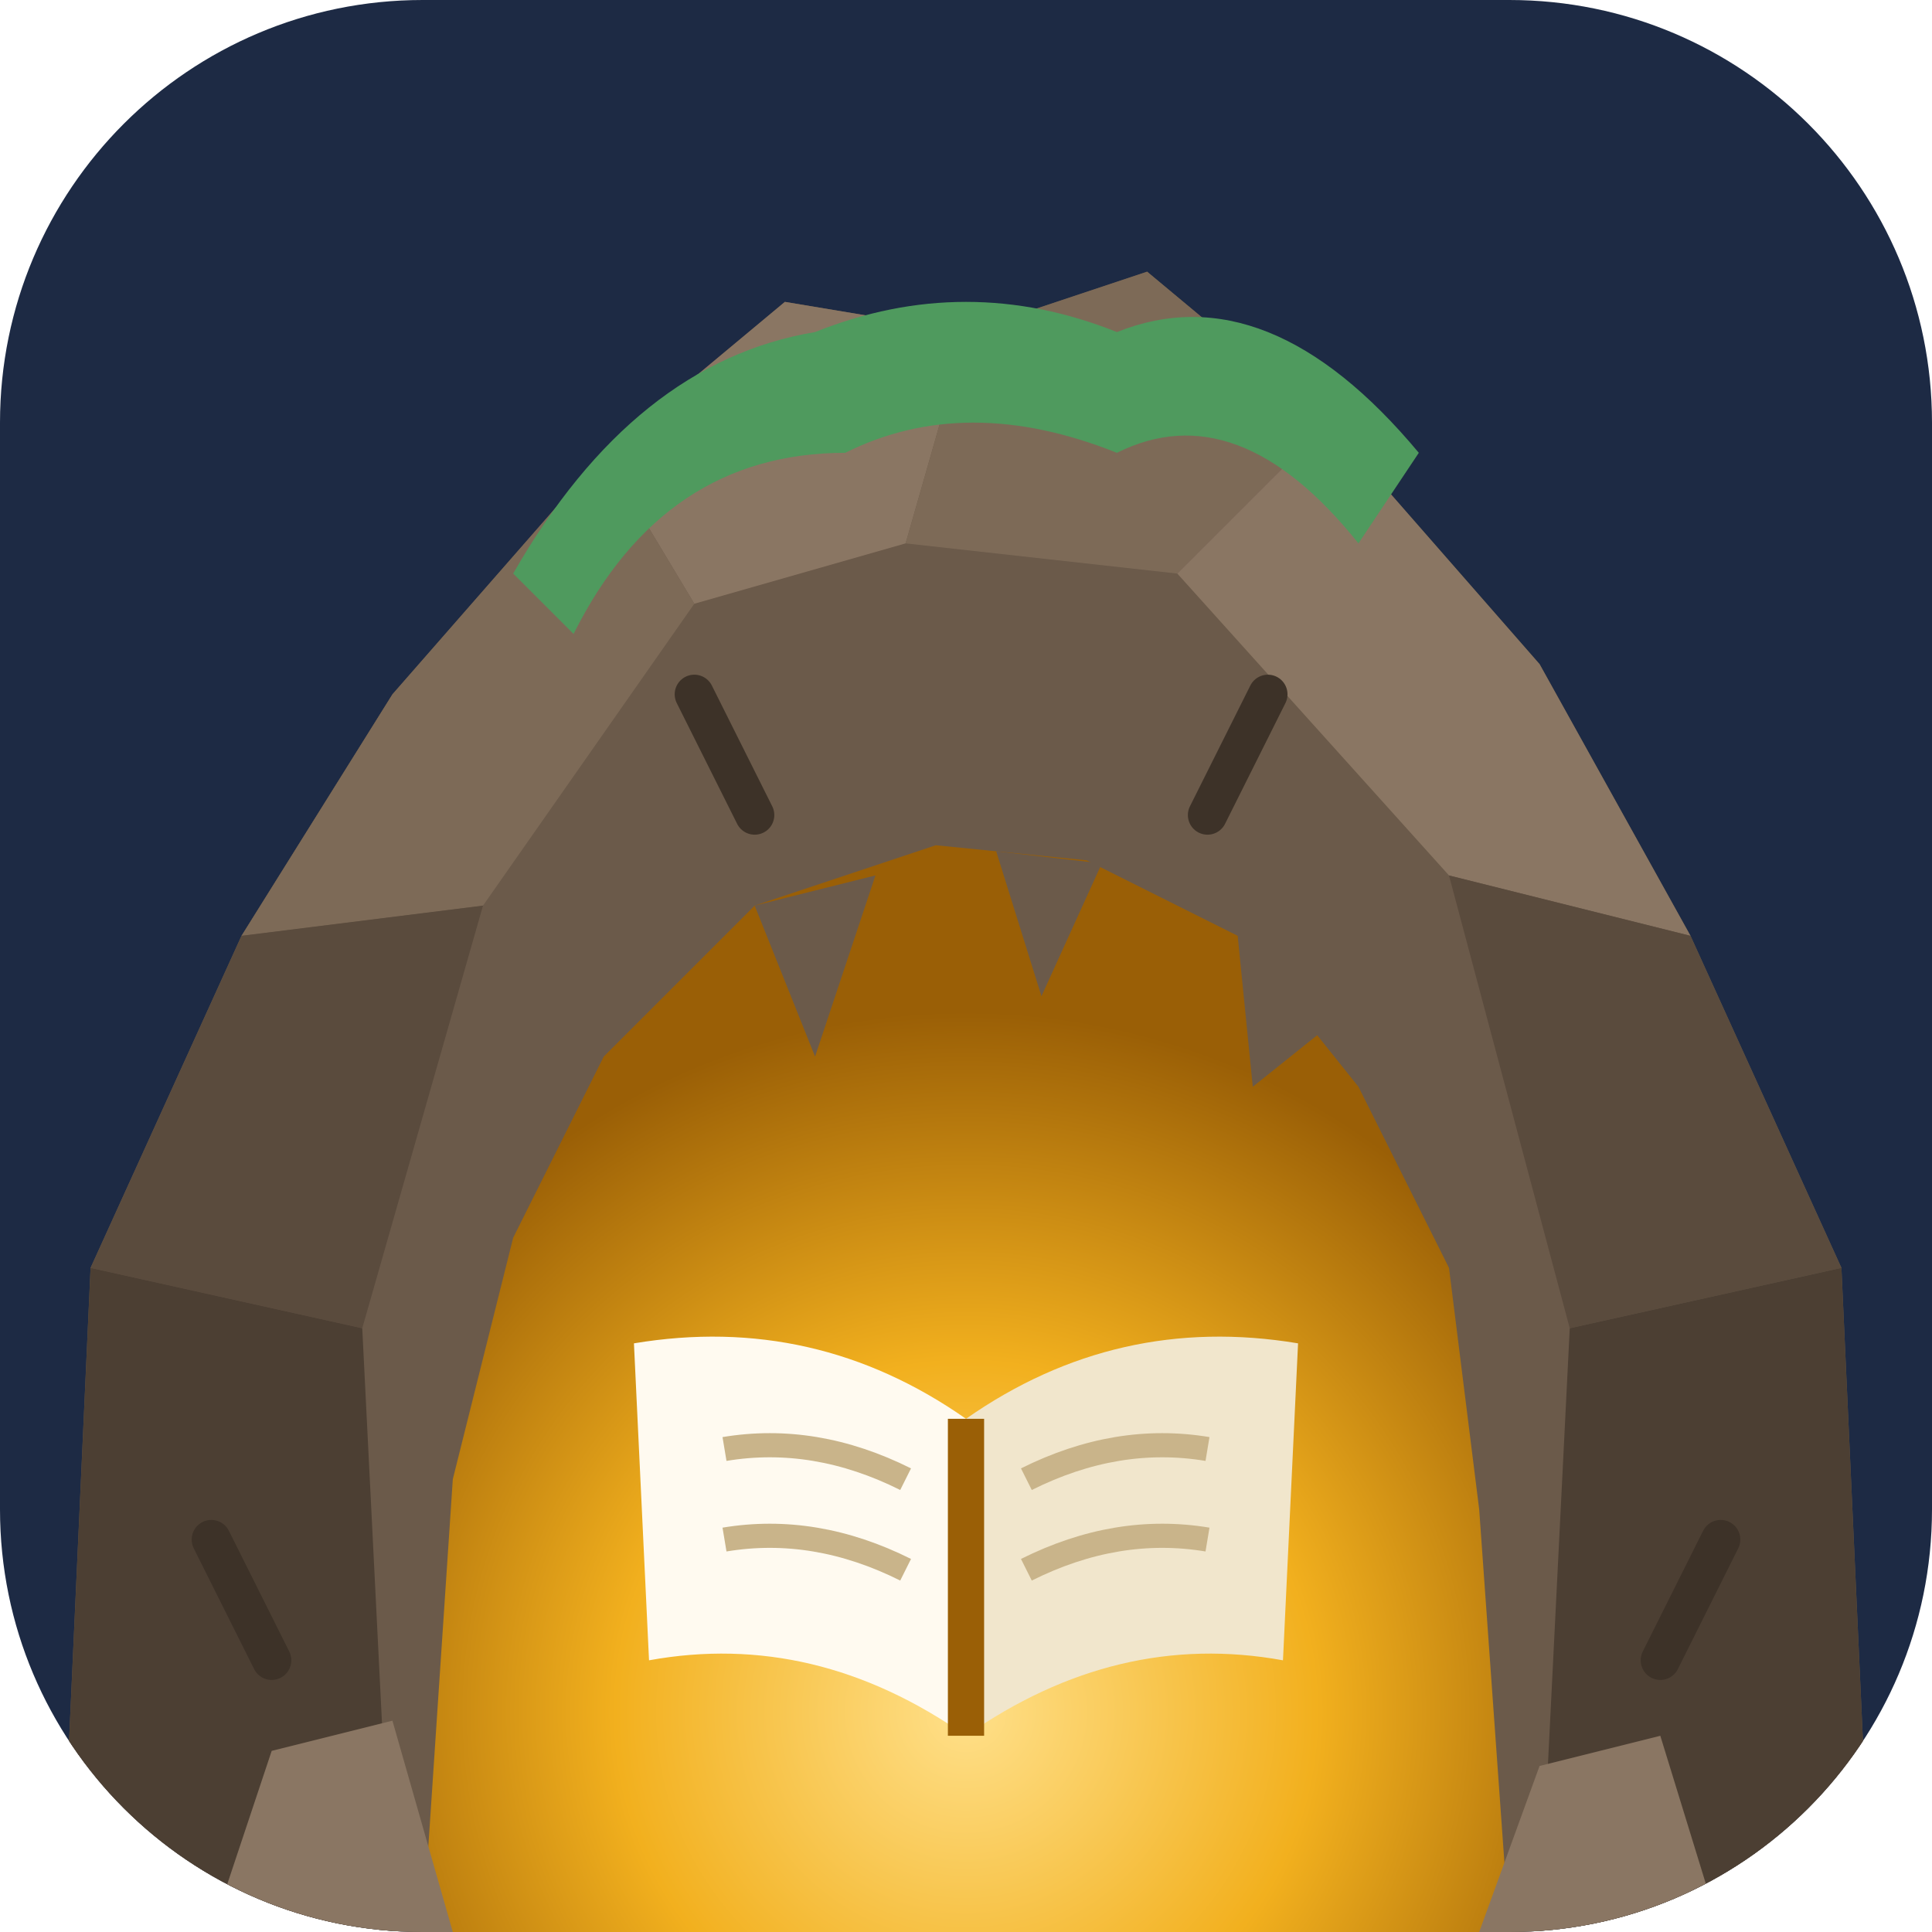
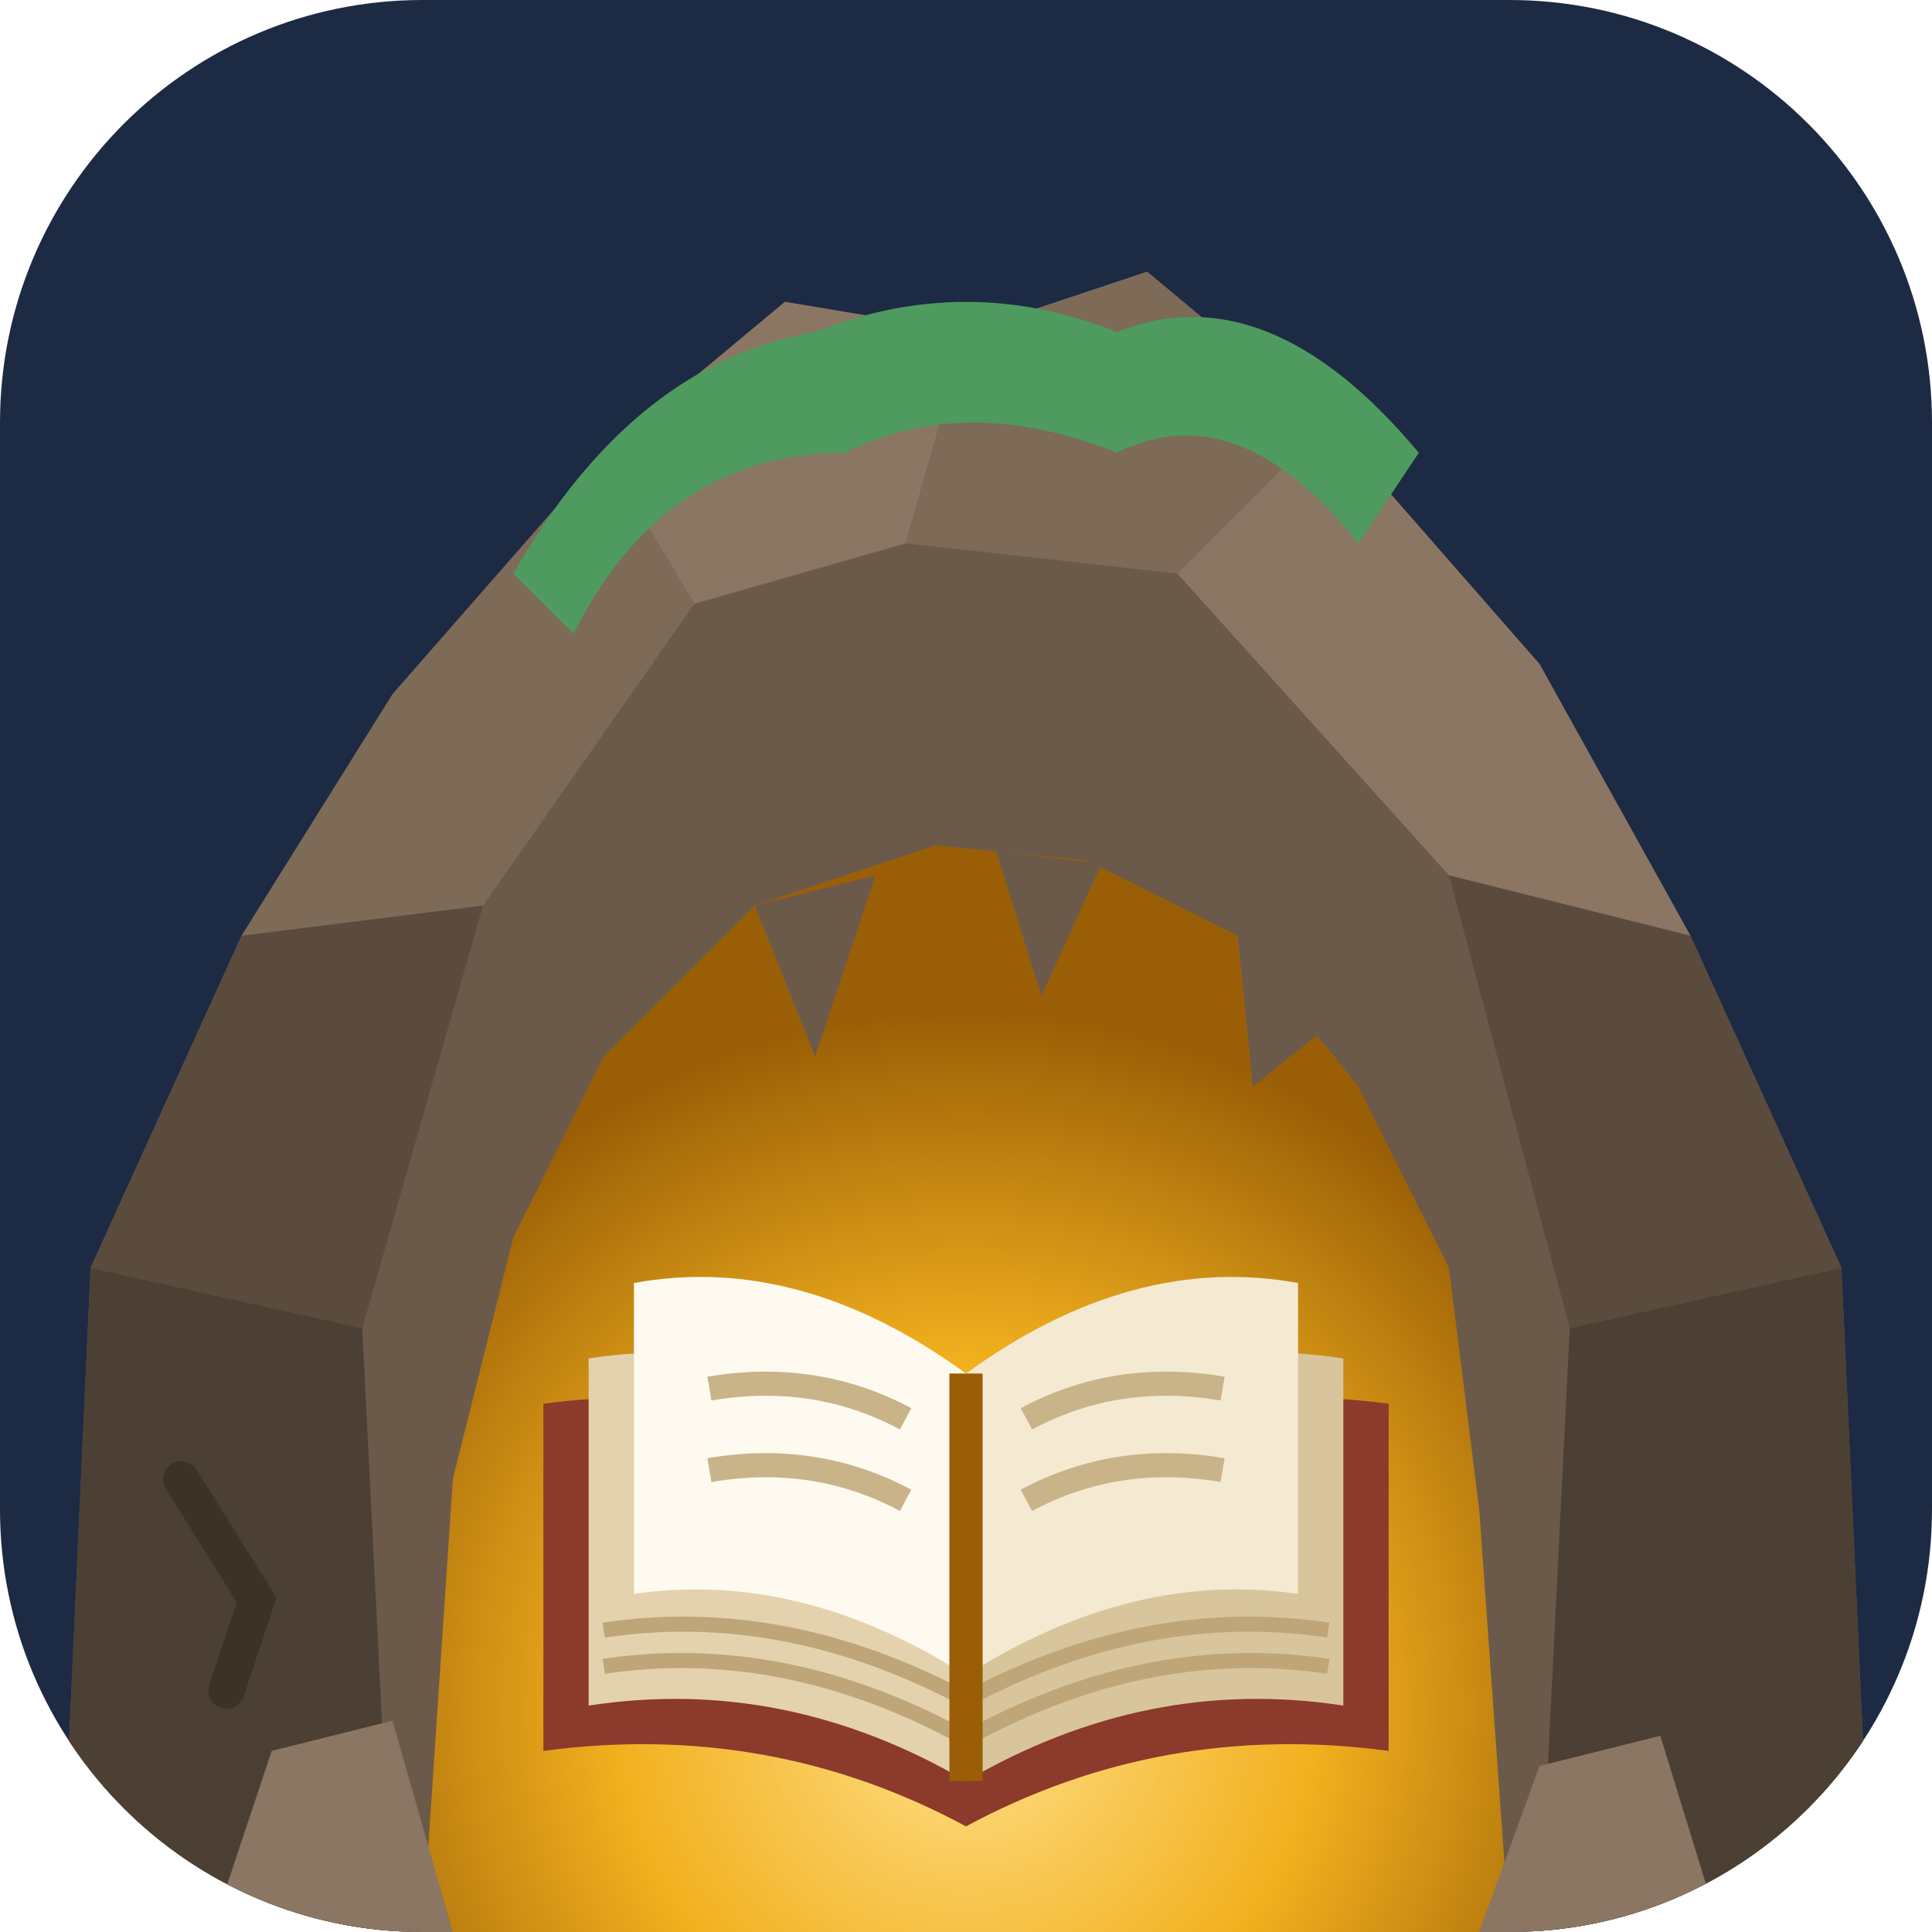
<svg xmlns="http://www.w3.org/2000/svg" viewBox="0 0 64 64">
  <defs>
    <clipPath id="r">
      <rect width="64" height="64" rx="14" />
    </clipPath>
    <radialGradient id="g" cx="50%" cy="80%" r="65%">
      <stop offset="0" stop-color="#ffe08a" />
      <stop offset=".5" stop-color="#f2b01e" />
      <stop offset="1" stop-color="#9a5f06" />
    </radialGradient>
  </defs>
  <rect width="64" height="64" rx="14" fill="#1d2a44" />
  <g clip-path="url(#r)">
    <path d="M2 64 L3 42 L8 31 L13 23 L20 15 L26 10 L32 11 L38 9 L44 14 L51 22 L56 31 L61 42 L62 64 Z" fill="#6b5a4a" />
    <path d="M20 15 L26 10 L32 11 L30 18 L23 20 Z" fill="#8a7663" />
    <path d="M32 11 L38 9 L44 14 L39 19 L30 18 Z" fill="#7d6a57" />
    <path d="M44 14 L51 22 L56 31 L48 29 L39 19 Z" fill="#8a7663" />
    <path d="M13 23 L20 15 L23 20 L16 30 L8 31 Z" fill="#7d6a57" />
    <path d="M3 42 L8 31 L16 30 L12 44 Z" fill="#5a4b3d" />
    <path d="M56 31 L61 42 L52 44 L48 29 Z" fill="#5a4b3d" />
    <path d="M2 64 L3 42 L12 44 L13 64 Z" fill="#4c3f33" />
    <path d="M62 64 L61 42 L52 44 L51 64 Z" fill="#4c3f33" />
    <path d="M17 19 Q21 12 27 11 Q32 9 37 11 Q42 9 47 15 L45 18 Q41 13 37 15 Q32 13 28 15 Q22 15 19 21 Z" fill="#4f9a5e" />
-     <path d="M23 23 L25 27 M42 23 L40 27 M7 51 L9 55 M57 51 L55 55" stroke="#3d3228" stroke-width="1.3" stroke-linecap="round" />
+     <path d="M6 49 L8.5 53 L7.5 56" stroke="#3d3228" stroke-width="1.2" fill="none" stroke-linecap="round" />
    <path d="M14 64 L15 49 L17 41 L20 35 L25 30 L31 28 L36 28.5 L41 31 L45 36 L48 42 L49 50 L50 64 Z" fill="url(#g)" />
    <path d="M25 30 L27 35 L29 29 Z M33 28.2 L34.5 33 L36.5 28.6 Z M41 31 L41.5 36 L44 34 Z" fill="#6b5a4a" />
-     <path d="M32 47 Q27 43.5 21 44.5 L21.5 55 Q27 54 32 57.5 Z" fill="#fffaf0" />
-     <path d="M32 47 Q37 43.5 43 44.5 L42.5 55 Q37 54 32 57.5 Z" fill="#f1e6cc" />
-     <path d="M32 47 L32 57.5" stroke="#9a5f06" stroke-width="1.2" />
-     <path d="M24 48 Q27 47.5 30 49 M24 51 Q27 50.5 30 52 M34 49 Q37 47.5 40 48 M34 52 Q37 50.5 40 51" stroke="#c9b48a" stroke-width=".8" fill="none" />
+     <path d="M32 49.5 Q25.5 45.5 18 46.5 L18 58 Q25.5 57 32 60.5 Q38.5 57 46 58 L46 46.5 Q38.5 45.5 32 49.5 Z" fill="#8b3a2b" />
+     <path d="M32 48 Q26 44 19.5 45 L19.5 56.5 Q26 55.5 32 59 Z" fill="#e3d2ad" />
+     <path d="M32 48 Q38 44 44.5 45 L44.5 56.5 Q38 55.5 32 59 Z" fill="#d8c59c" />
+     <path d="M20 55.2 Q26 54.3 32 57.6 M20 54 Q26 53.1 32 56.3 M44 55.2 Q38 54.3 32 57.6 M44 54 Q38 53.1 32 56.3" stroke="#bfa678" stroke-width=".5" fill="none" />
+     <path d="M32 45.5 Q26.5 41.5 21 42.5 L21 52.8 Q26.5 52 32 55.5 Z" fill="#fffaf0" />
+     <path d="M32 45.5 Q37.5 41.5 43 42.5 L43 52.8 Q37.5 52 32 55.5 Z" fill="#f4ead2" />
+     <path d="M32 45.5 L32 59" stroke="#9a5f06" stroke-width="1.1" />
+     <path d="M23.5 46 Q27 45.4 30 47 M23.5 48.7 Q27 48.1 30 49.7 M34 47 Q37 45.4 40.5 46 M34 49.7 Q37 48.1 40.5 48.7" stroke="#c9b48a" stroke-width=".8" fill="none" />
    <path d="M7 64 L9 58 L13 57 L15 64 Z M49 64 L51 58.5 L55 57.5 L57 64 Z" fill="#8a7663" />
  </g>
</svg>
